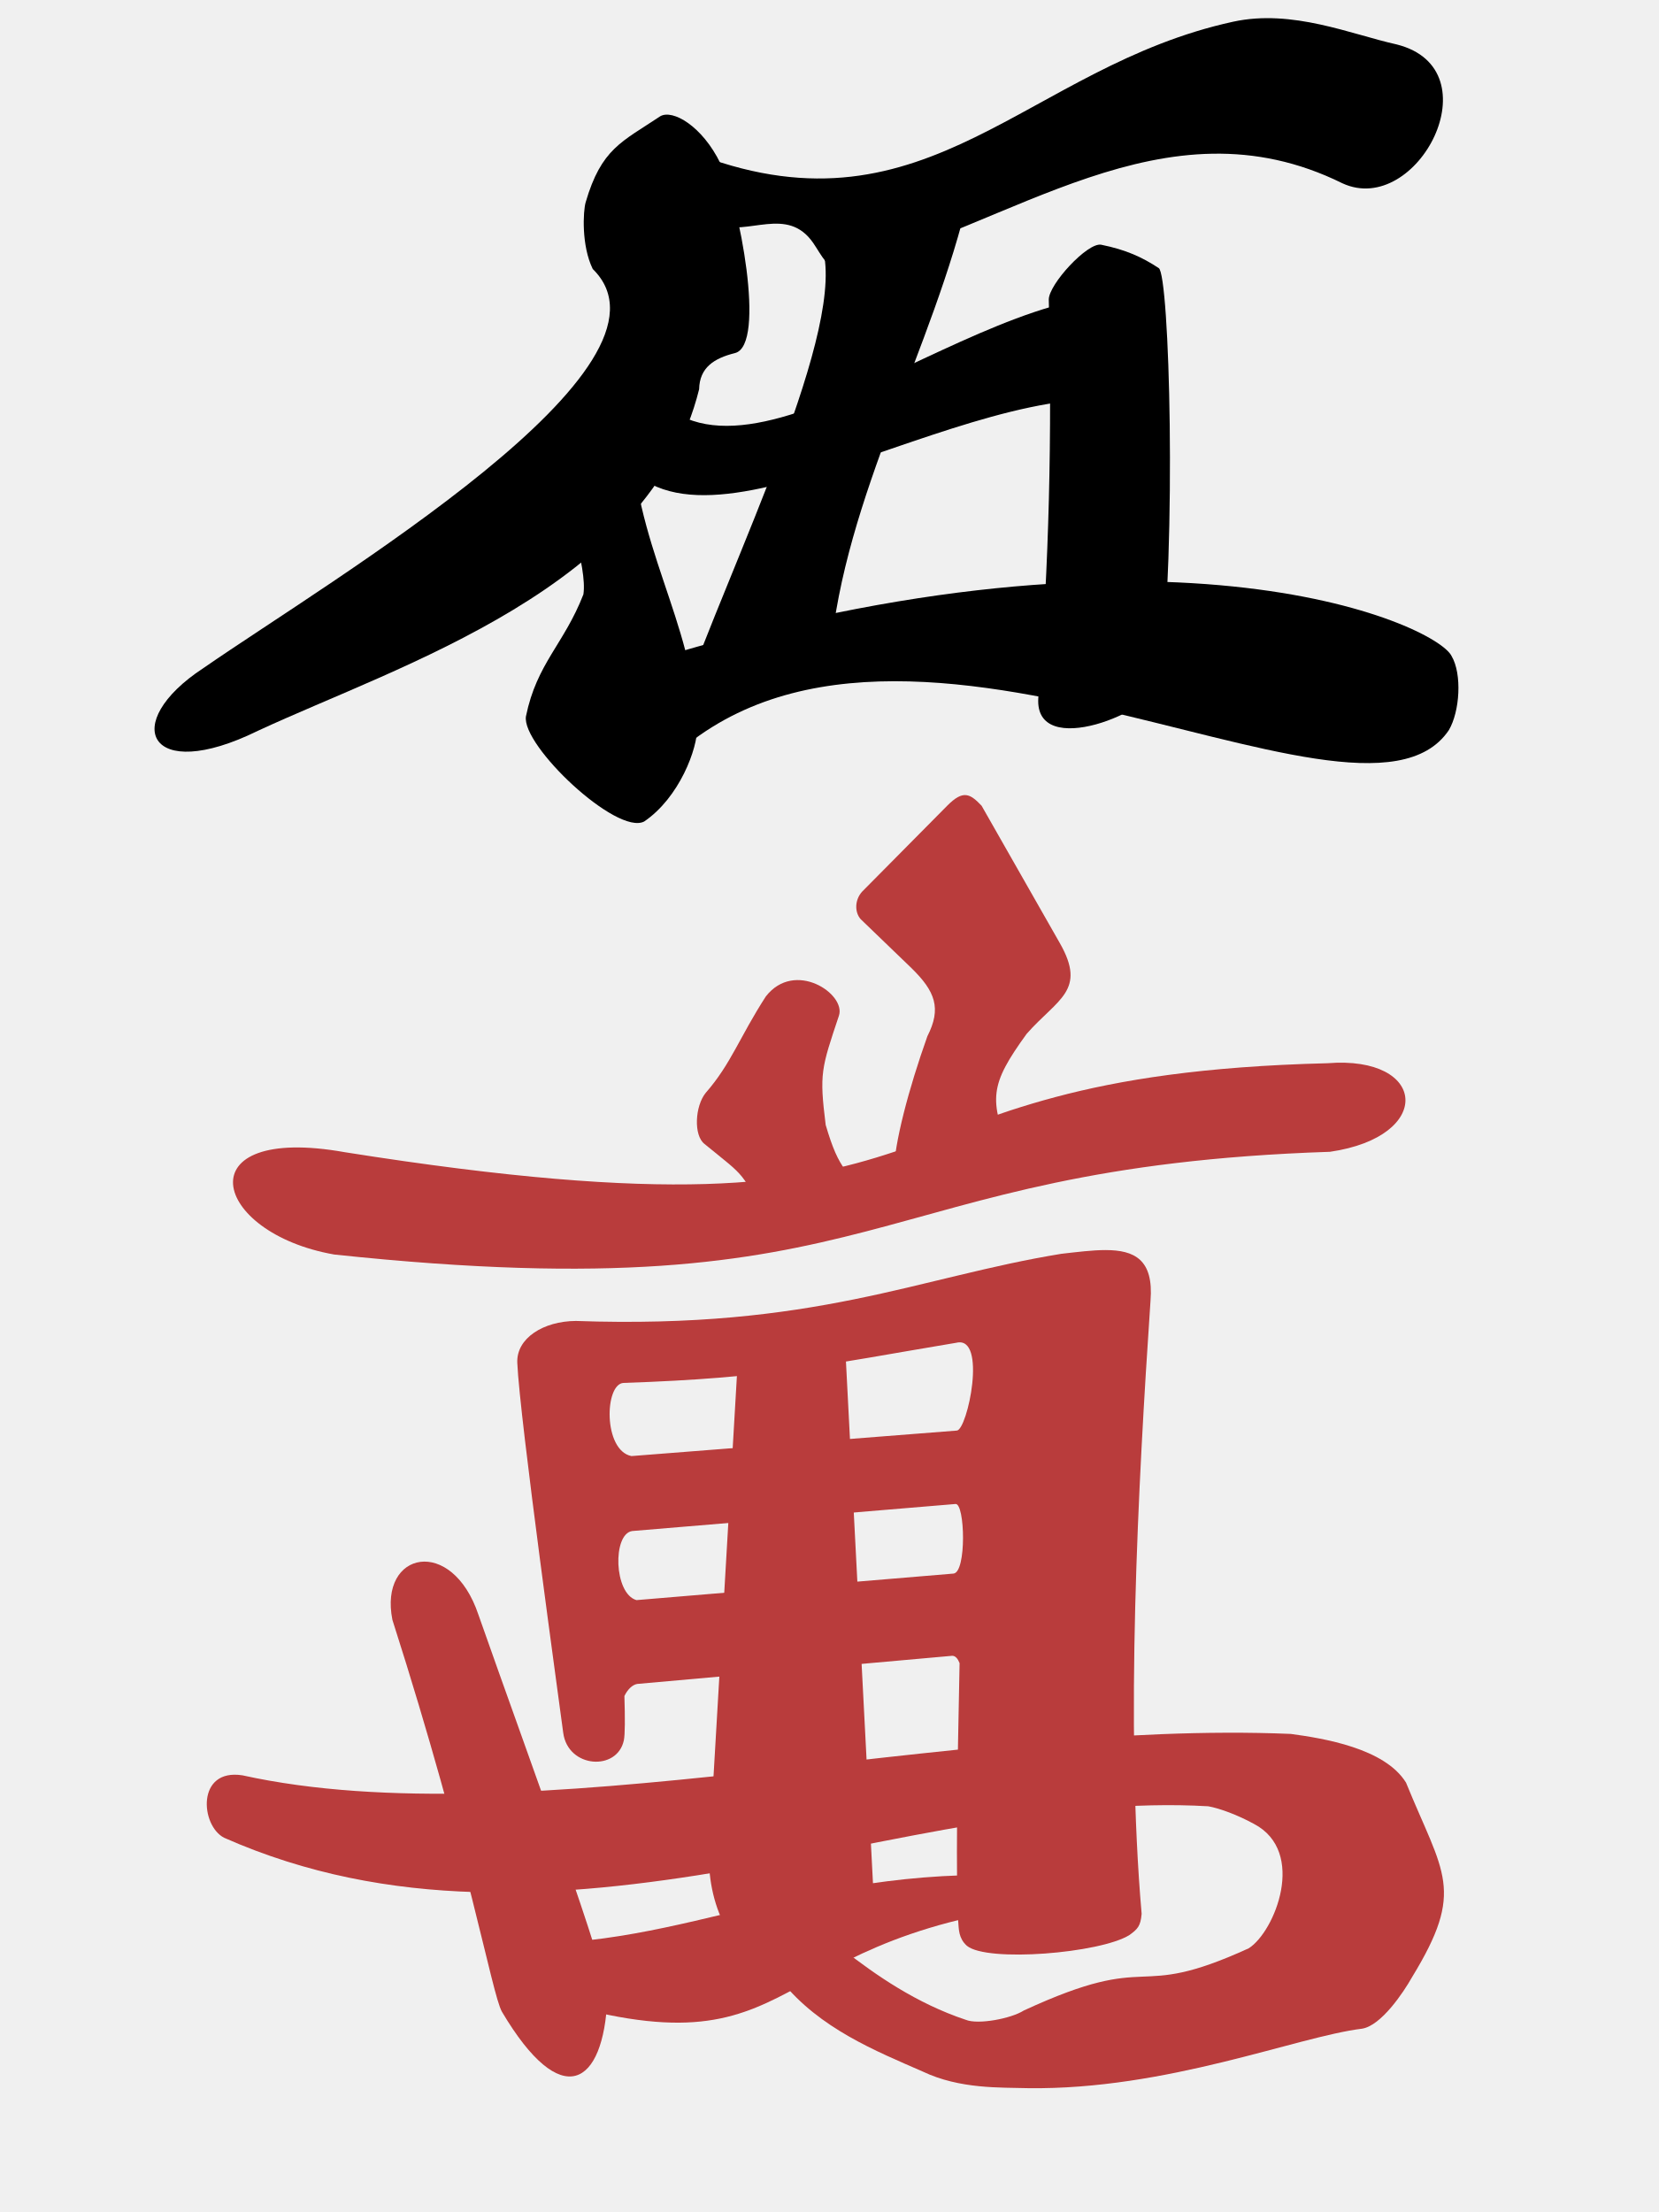
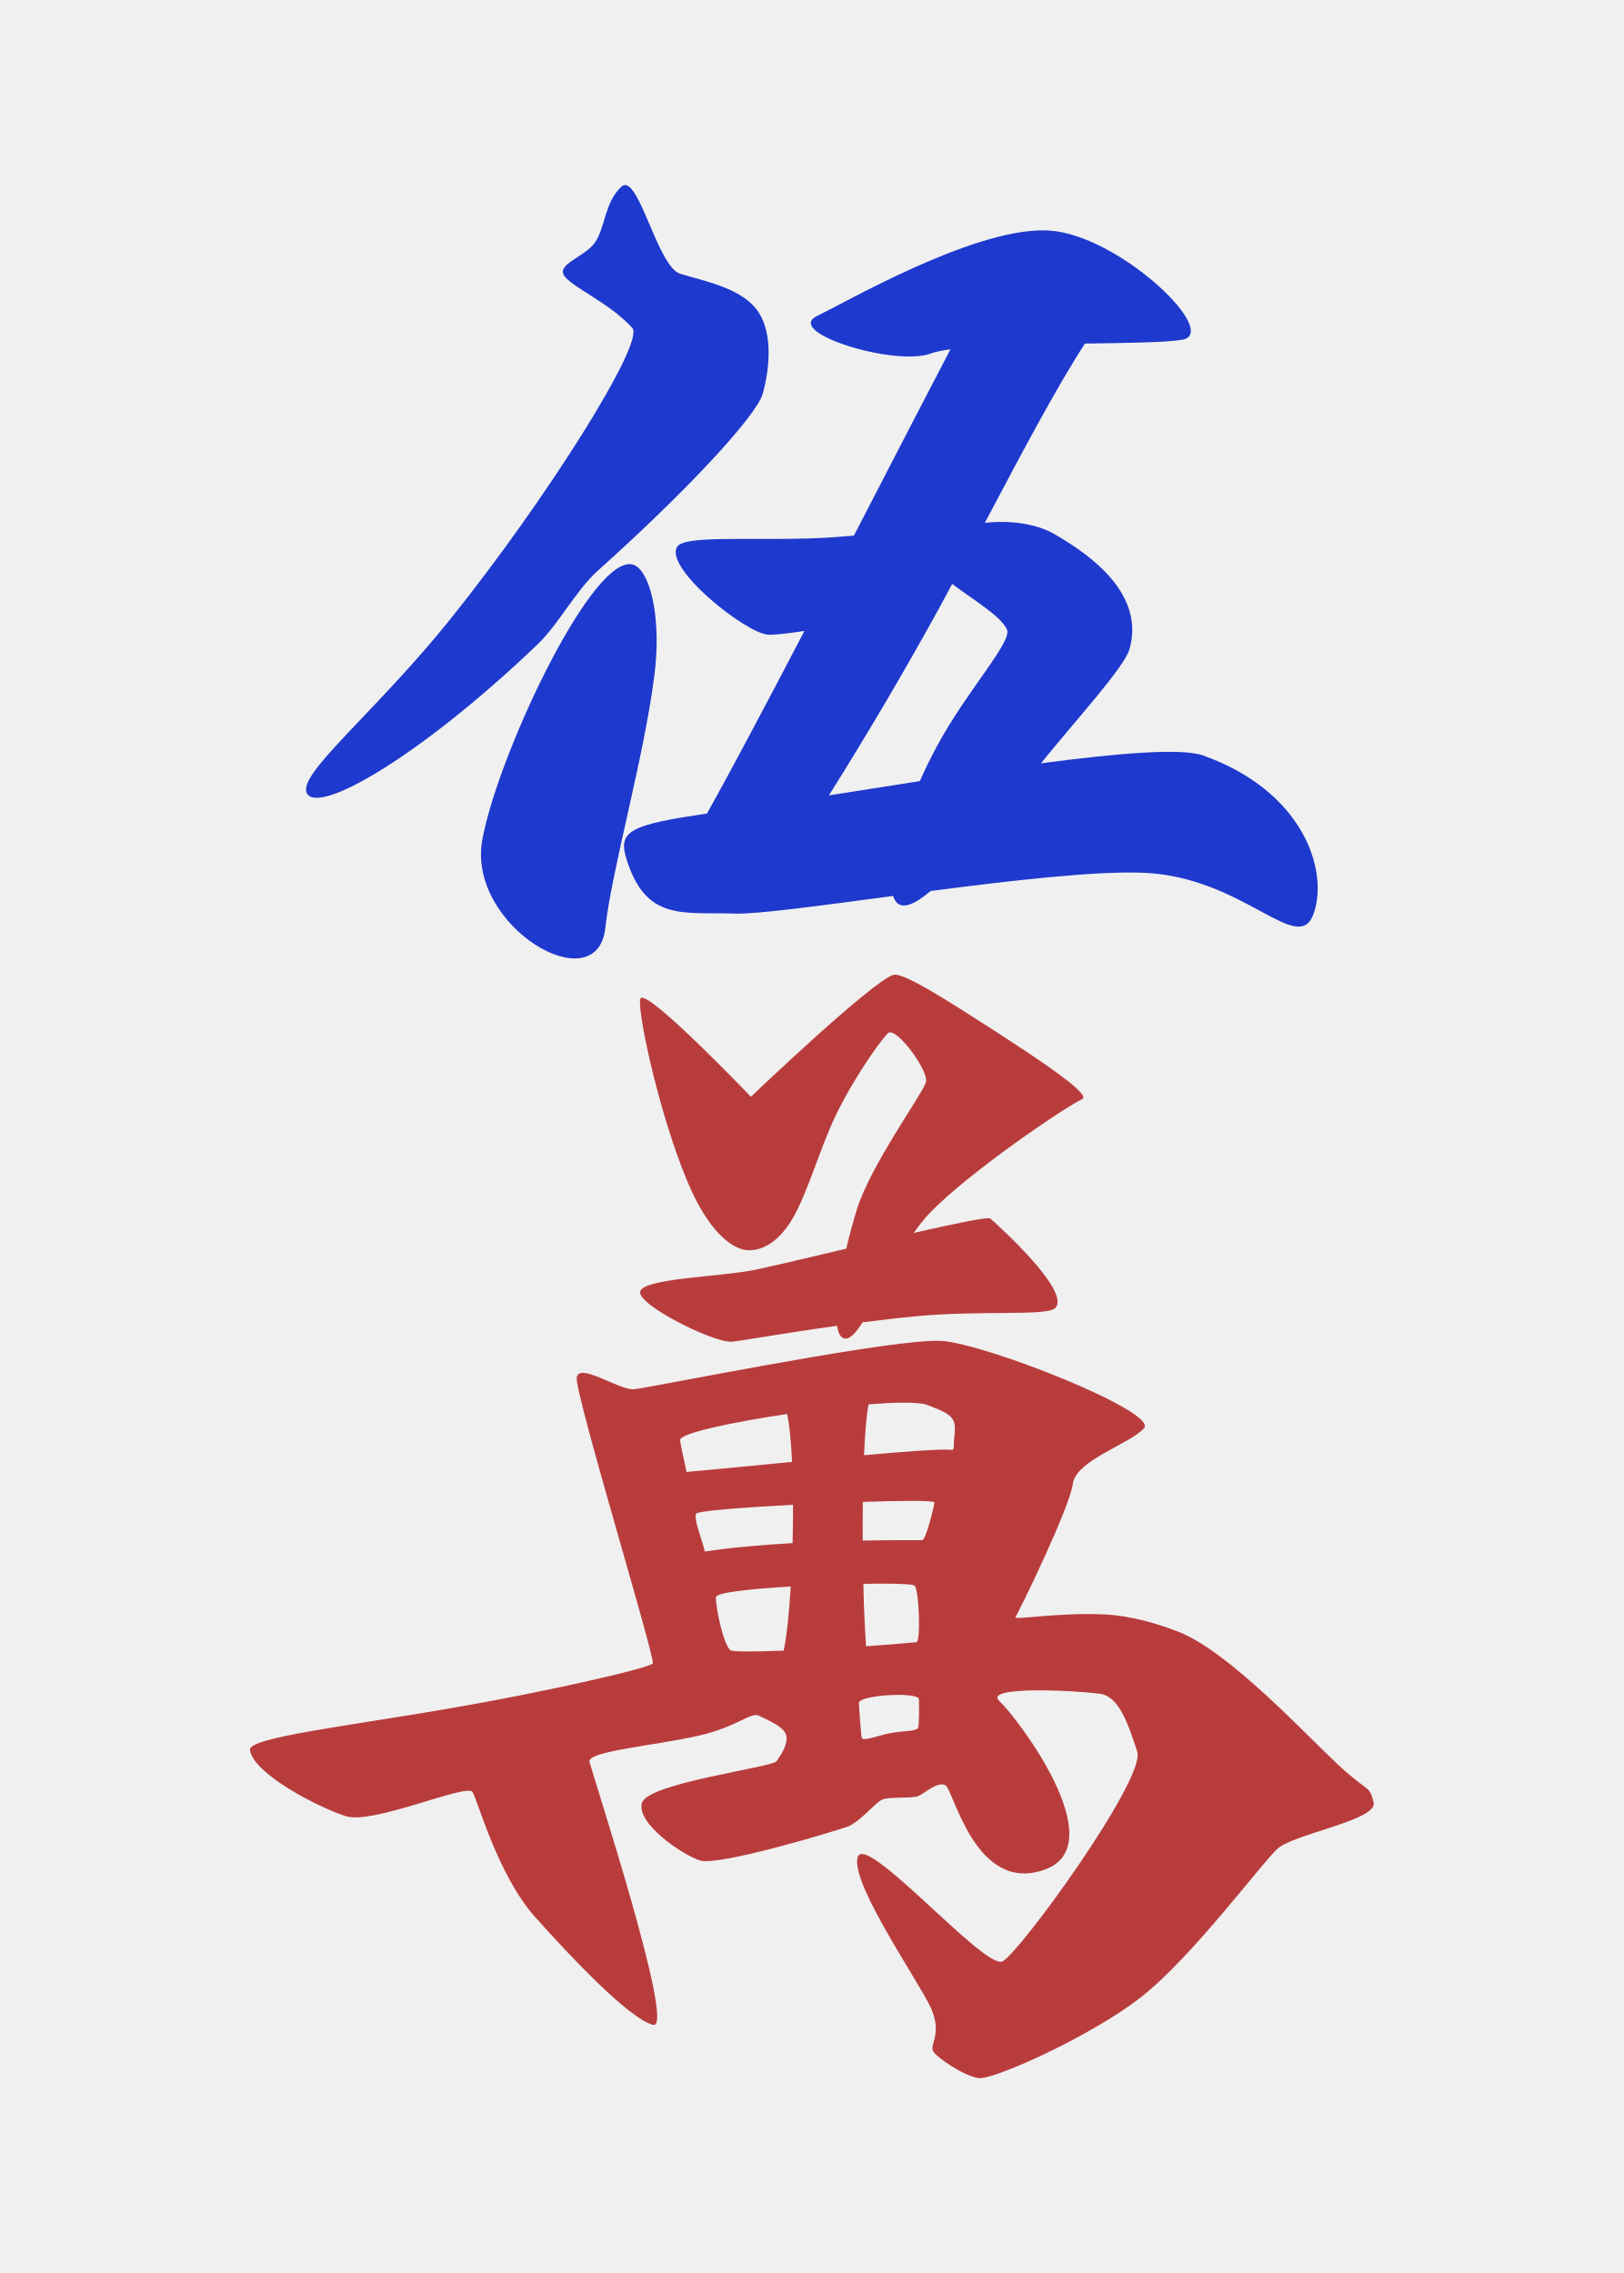
- <svg xmlns="http://www.w3.org/2000/svg" xmlns:ns1="http://www.openswatchbook.org/uri/2009/osb" width="300" height="400" viewBox="0 0 300 400" id="svg2" version="1.1">
-   <defs id="defs4">
-     <linearGradient id="linearGradient10055" ns1:paint="solid">
-       <stop style="stop-color:#000000;stop-opacity:1;" offset="0" id="stop10057" />
-     </linearGradient>
-     <marker orient="auto" refY="0" refX="0" id="Arrow1Lstart" style="overflow:visible">
-       <path id="path4978" d="M 0,0 5,-5 -12.5,0 5,5 0,0 Z" style="fill:#000000;fill-opacity:1;fill-rule:evenodd;stroke:#ff5c00;stroke-width:1pt;stroke-opacity:1" transform="matrix(0.8,0,0,0.8,10,0)" />
-     </marker>
-     <clipPath clipPathUnits="userSpaceOnUse" id="clipPath4243">
-       <circle style="opacity:1;fill:#000000;fill-opacity:0.297;fill-rule:nonzero;stroke:#000000;stroke-width:19.133;stroke-linecap:butt;stroke-linejoin:round;stroke-miterlimit:4;stroke-dasharray:none;stroke-dashoffset:0;stroke-opacity:1" id="circle4245" cx="-264.66" cy="-198.207" r="293.954" />
+ <svg xmlns="http://www.w3.org/2000/svg" width="300" height="420" fill="none">
+   <g clip-path="url(#a)">
+     <path d="M115.369 34.204c-.223.041-.427.15-.585.312-3.091 2.885-2.946 7.543-4.854 10.288s-7.317 4.021-5.601 6.254c1.716 2.237 8.209 4.85 12.495 9.537 2.4 2.625-15.744 31.48-33.443 53.589-13.917 17.383-28.397 28.764-26.703 32.346 1.994 4.209 21.06-6.805 42.63-27.45 3.945-3.782 7.109-10.019 11.143-13.631 16.137-14.438 29.366-28.61 30.489-32.747 1.4-5.153 1.874-11.958-1.4-15.825-3.27-3.868-9.691-4.978-13.904-6.31-3.949-1.247-7.317-16.803-10.267-16.363zm77.205 8.359c-13.422.064-35.86 13.02-41.636 15.838-6.164 3.005 14.446 9.4 21.038 6.915.828-.311 2.07-.563 3.628-.772-3.825 7.287-10.536 20.303-17.831 34.412-2.737.256-5.644.47-8.526.546-11.739.316-22.881-.546-24.145 1.537-2.403 3.954 12.645 15.954 16.798 16.235 1.115.077 3.655-.226 6.724-.691-6.89 13.212-13.379 25.465-18.002 33.734-13.618 2.036-16.444 3.078-14.984 8.042 3.56 12.052 10.595 10.118 20.051 10.451 4.201.145 15.983-1.486 29.311-3.262.104.358.267.696.483.999 1.165 1.567 3.449.641 6.463-1.912 14.813-1.925 30.352-3.727 39.283-3.368 18.626.751 28.641 15.654 31.48 7.543 2.843-8.111-2.083-22.733-20.47-29.226-4.013-1.421-15.958-.384-29.917 1.46 6.369-7.897 15.411-17.737 16.363-21.089 2.886-10.16-7.104-17.4-13.977-21.32-3.436-1.954-8.324-2.526-12.751-2.023 6.676-12.627 13.165-24.93 18.493-33.127 7.936-.111 15.134-.213 17.972-.709 6.967-1.208-10.377-18.177-23.291-20.047a17.295 17.295 0 0 0-2.557-.17v.004zm-76.168 61.682c-7.727-.341-24.615 35.864-27.309 51.011-2.826 15.889 21.196 30.062 22.733 16.235 1.199-10.826 7.078-31.121 9.067-46.643 1.315-10.233-.598-18.579-3.419-20.278a2.231 2.231 0 0 0-1.068-.325h-.004zm59.514 3.646c3.757 2.86 8.752 5.751 10.101 8.346 1.157 2.229-7.177 11.074-12.854 21.533a90.506 90.506 0 0 0-3.219 6.561c-5.917.923-11.603 1.823-16.799 2.639a699.894 699.894 0 0 0 20.509-34.852c.751-1.367 1.511-2.831 2.262-4.227z" fill="#1E39CD" />
+     <path d="M165.52 180.105a1.278 1.278 0 0 0-.414.026c-3.889 1.041-26.37 22.527-26.37 22.527s-18.732-19.594-20.35-18.232c-.982.828 3.103 20.798 8.683 34.045 3.616 8.589 8.038 12.666 11.526 12.551 2.54-.086 5.554-1.725 8.107-6.331 2.698-4.867 4.931-12.876 7.77-18.711 3.833-7.868 9.05-14.805 9.72-15.151 1.639-.845 7.45 7.108 6.886 9.14-.563 2.032-10.079 15.125-12.679 23.253-.683 2.135-1.404 4.773-2.04 7.505-7.719 1.823-14.963 3.552-17.409 4.013-6.319 1.195-20.014 1.49-20.667 3.893-.653 2.408 13.469 9.477 16.871 9.285 1.294-.076 9.52-1.549 19.51-2.945.188 1.315.606 2.194 1.357 2.348.978.2 2.092-1.012 3.343-2.98 3.143-.412 6.293-.775 9.447-1.089 12.449-1.208 24.534 0 26.135-1.545 3.129-3.031-10.95-15.667-11.97-16.551-.41-.35-6.566.939-14.156 2.664.973-1.392 1.985-2.69 3.052-3.787 7.351-7.564 24.846-19.428 28.077-20.939 1.729-.811-7.338-6.916-16.649-12.914-7.603-4.896-15.351-9.87-17.78-10.075zm6.48 67.664c-12.013.512-52.321 8.713-54.857 8.939-2.698.239-10.19-5.071-10.587-2.164-.392 2.903 14.357 51.185 14.058 52.799-.145.777-19.309 5.191-37.226 8.286-19.313 3.339-37.469 5.422-37.204 7.701.512 4.393 12.76 10.716 17.76 12.274 5.007 1.558 22.339-6.139 23.359-4.478 1.016 1.664 4.64 15.313 11.54 23.065 6.894 7.753 17.643 19.001 21.839 19.958 4.193.952-10.757-44.833-11.765-48.573-.546-2.019 12.137-3.001 20.308-4.892 6.98-1.614 9.46-4.376 10.971-3.667 3.274 1.541 4.867 2.412 5.106 3.872.235 1.464-.982 3.329-1.802 4.525-.815 1.195-23.876 4.012-24.905 7.752-1.025 3.74 7.317 9.49 10.728 10.604 3.407 1.115 24.88-5.391 27.219-6.228 2.344-.837 5.242-4.568 6.544-5.059 1.303-.486 5.183-.162 6.425-.563 1.243-.402 3.556-2.809 5.123-2.062 1.567.742 5.507 20.162 18.348 15.62s-5.024-28.111-8.311-31.125c-3.288-3.014 15.103-1.887 18.612-1.379 3.501.512 5.213 5.699 6.831 10.706 1.609 5.004-21.614 37.026-24.88 38.733-3.266 1.703-25.494-24.167-26.788-19.189-1.298 4.982 11.868 23.672 13.703 28.167 1.84 4.495-.358 6.335.21 7.543.568 1.204 5.776 4.7 8.469 5.055 2.69.354 20.62-7.642 29.999-14.972 9.374-7.33 22.1-24.508 25.136-27.355 3.035-2.844 18.668-5.32 17.823-8.637-.854-3.321-.692-1.485-6.668-7.052-5.977-5.571-20.022-20.79-29.371-24.449-3.522-1.379-8.551-2.962-13.674-3.214-8.47-.41-16.837 1.11-16.448.499.627-.982 10.015-20.205 10.587-24.615.563-4.414 10.595-7.355 13.174-10.314 2.574-2.958-28.901-15.483-37.379-16.107a18.159 18.159 0 0 0-2.007-.004zm-5.584 11.411c2.28-.03 4.005.094 4.88.418 5.614 2.062 5.328 2.771 4.952 6.66-.043.427.115 1.665-.329 1.635-2.262-.171-8.653.312-16.282.995.171-4.043.444-7.416.837-9.392 2.198-.171 4.243-.295 5.942-.316zm-20.99 2.092c.444 2.006.738 5.136.913 8.85-6.63.64-13.375 1.31-19.492 1.861-.679-3.104-1.178-5.315-1.178-5.891-.099-1.238 9.379-3.27 19.757-4.82zm23.244 16.051c2.489.009 4.009.103 3.979.299-.137 1.038-1.588 6.984-2.292 6.971-3.653-.024-7.307 0-10.959.073-.013-2.391-.009-4.794.017-7.151 3.084-.11 6.169-.173 9.255-.187v-.005zm-22.147.735c.008 2.322-.026 4.7-.086 7.073-5.507.316-11.184.794-16.209 1.558-.555-2.347-2.036-5.788-1.635-6.979.171-.521 8.542-1.162 17.93-1.652zm16.376 14.557c3.479.008 5.878.128 6.091.38.85.99 1.132 10.344.342 10.433-3.1.31-6.206.565-9.315.764a228.134 228.134 0 0 1-.504-11.517c1.106-.013 2.425-.064 3.386-.06zm-16.803.538c-.299 4.892-.739 9.178-1.302 11.846-5.08.188-9.379.256-9.836-.077-1.238-.896-2.719-7.684-2.681-9.788.017-.88 6.421-1.546 13.819-1.981zm19.633 20.021c2.186-.017 4.034.227 4.051.812.039 1.434.056 4.922-.183 5.314-.402.662-2.647.47-5.063.94-2.476.478-5.123 1.605-5.32.858-.149-.594-.444-4.867-.533-6.395-.056-.914 3.859-1.499 7.048-1.529z" fill="#B93C3C" />
+   </g>
+   <defs>
+     <clipPath id="a">
+       <rect width="300" height="420" rx="40" fill="#fff" />
    </clipPath>
-     <clipPath clipPathUnits="userSpaceOnUse" id="clipPath7847">
-       <ellipse style="opacity:1;fill:#822600;fill-opacity:1;fill-rule:nonzero;stroke:none;stroke-width:12;stroke-linecap:round;stroke-linejoin:round;stroke-miterlimit:4;stroke-dasharray:none;stroke-dashoffset:0;stroke-opacity:1" id="ellipse7849" cx="394" cy="552.362" rx="349.495" ry="216" />
-     </clipPath>
-     <clipPath clipPathUnits="userSpaceOnUse" id="clipPath4243-1">
-       <circle style="opacity:1;fill:#000000;fill-opacity:0.297;fill-rule:nonzero;stroke:#000000;stroke-width:19.133;stroke-linecap:butt;stroke-linejoin:round;stroke-miterlimit:4;stroke-dasharray:none;stroke-dashoffset:0;stroke-opacity:1" id="circle4245-4" cx="-264.66" cy="-198.207" r="293.954" />
-     </clipPath>
-     <clipPath clipPathUnits="userSpaceOnUse" id="clipPath7876">
-       <circle style="opacity:1;fill:#000000;fill-opacity:0.297;fill-rule:nonzero;stroke:#000000;stroke-width:19.133;stroke-linecap:butt;stroke-linejoin:round;stroke-miterlimit:4;stroke-dasharray:none;stroke-dashoffset:0;stroke-opacity:1" id="circle7878" cx="-264.66" cy="-198.207" r="293.954" />
-     </clipPath>
-     <clipPath clipPathUnits="userSpaceOnUse" id="clipPath14693">
-       <rect style="opacity:1;fill:#a53c3c;fill-opacity:1;fill-rule:nonzero;stroke:none;stroke-width:8;stroke-linecap:round;stroke-linejoin:round;stroke-miterlimit:4;stroke-dasharray:none;stroke-dashoffset:0;stroke-opacity:1" id="rect14695" width="131.784" height="168.821" x="-332.596" y="383.498" rx="1.255" ry="3.751" transform="matrix(0.9993908,-0.03489951,0.03489951,0.9993908,0,0)" />
-     </clipPath>
-     <clipPath clipPathUnits="userSpaceOnUse" id="clipPath14952">
-       <ellipse style="opacity:1;fill:#a53c3c;fill-opacity:1;fill-rule:nonzero;stroke:none;stroke-width:7;stroke-linecap:round;stroke-linejoin:round;stroke-miterlimit:4;stroke-dasharray:none;stroke-dashoffset:0;stroke-opacity:1" id="ellipse14954" cx="-271.344" cy="647.256" rx="69.057" ry="116.911" transform="matrix(0.9993908,-0.03489951,0.03489951,0.9993908,0,0)" />
-     </clipPath>
-     <pattern y="0" x="0" height="6" width="6" patternUnits="userSpaceOnUse" id="EMFhbasepattern" />
  </defs>
-   <g id="layer1" transform="translate(0,-652.3622)">
-     <g id="g6031" transform="translate(1034.343,648.8857)">
-       <path style="fill:#b93c3c;fill-opacity:1;fill-rule:evenodd;stroke:none;stroke-width:1px;stroke-linecap:butt;stroke-linejoin:miter;stroke-opacity:1" d="m -973.9,230.335 c 101.51,10.776 95.086,-15.762 180.061,-18.577 18.885,-2.746 17.635,-17.46 -0.449,-16.017 -90.368,2.243 -58.779,34.939 -177.693,16.092 -28.997,-5.176 -24.264,14.568 -1.919,18.502 z" id="path6014" />
-       <path style="fill:#b93c3c;fill-opacity:1;fill-rule:evenodd;stroke:none;stroke-width:1px;stroke-linecap:butt;stroke-linejoin:miter;stroke-opacity:1" d="m -882.636,187.136 c 1.311,-3.924 -7.997,-10.181 -13.219,-3.472 -4.831,7.479 -6.264,12.156 -10.86,17.42 -1.958,2.393 -2.241,7.725 -0.217,9.268 7.568,6.199 6.724,4.784 11.5,14.738 l 20.531,-1.762 c -6.52,-8.589 -7.597,-7.835 -10.131,-16.424 -1.165,-9.327 -0.808,-10.176 2.397,-19.767 z" id="path6017" />
-       <path style="fill:#b93c3c;fill-opacity:1;fill-rule:evenodd;stroke:none;stroke-width:1px;stroke-linecap:butt;stroke-linejoin:miter;stroke-opacity:1" d="m -856.843,149.174 c -2.072,-2.165 -3.31,-2.932 -6.213,0 l -15.391,15.541 c -1.348,1.5 -1.372,3.705 -0.264,4.97 l 9.17,8.834 c 4.354,4.252 5.464,7.314 2.9,12.336 -3.42,9.616 -5.986,19.367 -6.097,24.708 l 21.181,-3.487 c -3.959,-9.817 -3.871,-12.357 2.865,-21.646 5.559,-6.327 10.933,-7.774 5.995,-16.417 z" id="path6019" />
-       <path style="fill:#b93c3c;fill-opacity:1;fill-rule:evenodd;stroke:none;stroke-width:1px;stroke-linecap:butt;stroke-linejoin:miter;stroke-opacity:1" d="m -834.439,229.529 c -2.38,3.3e-4 -5.115,0.352 -7.986,0.676 -25.981,4.24 -44.632,13.662 -87.783,12.141 -5.841,0.03 -10.797,3.108 -10.592,7.59 0.416,9.893 7.7,62.177 8.305,66.889 0.853,6.418 9.79,6.988 10.967,1.342 0.216,-1.034 0.221,-3.958 0.098,-7.996 0.548,-1.144 1.398,-2.02 2.309,-2.184 l 56.982,-5.092 c 0.58,0.007 1.014,0.545 1.32,1.33 -0.442,20.093 -0.684,39.742 -0.254,46.623 0.124,1.52 0.051,3.12 1.57,4.486 3.627,3.034 24.108,1.363 29.408,-1.947 1.469,-1.078 2,-1.583 2.197,-3.83 -2.961,-33.992 -0.668,-77.217 1.605,-110.873 0.596,-7.453 -2.911,-9.155 -8.146,-9.154 z m -26.98,16.764 c 5.652,-1.389 2.022,15.829 0.088,15.877 l -58.828,4.611 c -5.127,-1.024 -4.88,-13.066 -1.422,-13.229 26.638,-0.896 35.744,-3.181 60.162,-7.26 z m -0.129,29.152 c 1.706,-0.131 2.018,12.385 -0.381,12.586 l -57.32,4.797 c -4.101,-1.151 -4.352,-11.962 -0.779,-12.492 z" id="path6021" />
-       <path style="fill:#b93c3c;fill-opacity:1;fill-rule:evenodd;stroke:none;stroke-width:1px;stroke-linecap:butt;stroke-linejoin:miter;stroke-opacity:1" d="m -881.542,246.32 -19.233,0.635 -5.291,90.559 c -0.751,10.292 4.492,20.611 11.241,20.763 l 18.742,-6.546 z" id="path6023" />
-       <path style="fill:#b93c3c;fill-opacity:1;fill-rule:evenodd;stroke:none;stroke-width:1px;stroke-linecap:butt;stroke-linejoin:miter;stroke-opacity:1" d="m -942.636,354.94 0.846,8.028 c 54.246,18.284 41.637,-8.576 96.894,-15.151 l -0.635,-4.928 c -42.242,-2.987 -64.353,13.179 -97.106,12.052 z" id="path6025" />
-       <path style="fill:#b93c3c;fill-opacity:1;fill-rule:evenodd;stroke:none;stroke-width:1px;stroke-linecap:butt;stroke-linejoin:miter;stroke-opacity:1" d="m -947.816,295.507 c -4.791,-14.349 -18.048,-11.531 -15.569,0.885 13.897,43.448 17.942,67.497 19.799,70.859 10.792,18.229 18.403,13.454 19.078,-2.434 0.111,-4.849 -14.234,-43.495 -23.308,-69.31 z" id="path6027" />
-       <path style="fill:#b93c3c;fill-opacity:1;fill-rule:evenodd;stroke:none;stroke-width:1px;stroke-linecap:butt;stroke-linejoin:miter;stroke-opacity:1" d="m -990.503,324.512 c -8.359,-1.304 -7.6,9.084 -3.317,11.288 59.847,26.468 123.838,-8.866 177.967,-5.691 2.058,0.369 5.313,1.564 8.294,3.202 9.557,5.048 3.734,19.51 -0.976,22.479 -21.536,9.845 -16.514,0.091 -40.673,11.25 -2.277,1.46 -8.257,2.597 -10.482,1.685 -8.943,-2.978 -16.302,-8.102 -22.15,-12.664 l -11.188,5.646 c 6.905,8.601 17.1,12.672 25.541,16.371 6.747,3.213 14.126,2.854 19.029,3.006 25.108,0.345 48.589,-9.297 60.403,-10.755 3.458,-0.53 7.483,-6.525 9.051,-9.31 9.691,-15.872 5.688,-18.57 -1.086,-35.189 -3.849,-6.232 -14.98,-8.012 -20.828,-8.805 -60.718,-2.574 -138.254,18.812 -189.585,7.487 z" id="path6029" />
-     </g>
-     <g transform="matrix(0.8829905,0,0,0.9881691,13.1912,3.648797)" id="g5716">
-       <path style="fill:#000000;fill-opacity:1;fill-rule:evenodd;stroke:none;stroke-width:1px;stroke-linecap:butt;stroke-linejoin:miter;stroke-opacity:1" d="m 120.278,677.755 c -7.838,4.682 -12.064,5.885 -15.284,15.769 -0.511,1.598 -0.898,7.876 1.458,12.182 20.422,17.875 -53.388,56.712 -79.774,73.058 -17.174,10.058 -11.335,21.339 11.193,11.453 29.066,-12.078 80.297,-26.143 90.366,-62.505 0.097,-3.989 3.075,-5.668 7.331,-6.618 6.514,-1.426 0.792,-27.814 -2.951,-34.692 -3.744,-6.877 -9.804,-9.959 -12.338,-8.647 z" id="path5718" />
-       <path style="fill:#000000;fill-opacity:1;fill-rule:evenodd;stroke:none;stroke-width:1px;stroke-linecap:butt;stroke-linejoin:miter;stroke-opacity:1" d="m 99.312,743.711 c 1.357,4.639 6.087,16.552 5.224,21.546 -3.978,9.126 -9.54,12.594 -11.761,22.305 -0.952,5.342 18.6,21.859 24.214,19.247 7.172,-4.348 10.984,-13.344 10.865,-17.385 -0.778,-19.434 -13.169,-33.196 -13.616,-55.569 z" id="path5720" />
-       <path style="fill:#000000;fill-opacity:1;fill-rule:evenodd;stroke:none;stroke-width:1px;stroke-linecap:butt;stroke-linejoin:miter;stroke-opacity:1" d="m 128.522,684.935 c 46.746,15.517 66.839,-16.275 109.097,-24.485 12.117,-2.354 24.184,2.325 33.482,4.163 20.109,4.514 4.228,31.739 -11.122,25.409 -36.558,-16.134 -67.906,8.156 -102.605,15.751 -2.566,0.415 -4.134,-2.71 -5.773,-4.832 -5.31,-6.875 -13.324,-1.203 -19.859,-3.348 z" id="path5722" />
-       <path style="fill:#000000;fill-opacity:1;fill-rule:evenodd;stroke:none;stroke-width:1px;stroke-linecap:butt;stroke-linejoin:miter;stroke-opacity:1" d="m 183.562,691.904 -31.765,6.917 c 9.85,10.819 -13.475,53.482 -25.203,81.46 l 28.507,-3.847 c 2.864,-29.115 21.097,-56.086 28.461,-84.53 z" id="path5724" />
-       <path style="fill:#000000;fill-opacity:1;fill-rule:evenodd;stroke:none;stroke-width:1px;stroke-linecap:butt;stroke-linejoin:miter;stroke-opacity:1" d="m 114.446,721.803 c 15.8,34.888 69.15,-14.001 103.233,-11.181 l 0,19.422 c -34.972,-5.666 -93.653,35.538 -107.635,6.712 z" id="path5726" />
-       <path style="fill:#000000;fill-opacity:1;fill-rule:evenodd;stroke:none;stroke-width:1px;stroke-linecap:butt;stroke-linejoin:miter;stroke-opacity:1" d="m 210.572,701.264 c -2.785,-0.466 -10.745,7.252 -10.726,10.046 0.689,24.488 0.084,48.43 -2.147,72.918 -0.809,11.468 23.903,2.384 24.925,-3.049 3.435,-25.639 1.958,-74.428 -0.258,-75.638 -3.42,-2.014 -6.726,-3.358 -11.794,-4.278 z" id="path5728" />
-       <path style="fill:#000000;fill-opacity:1;fill-rule:evenodd;stroke:none;stroke-width:1px;stroke-linecap:butt;stroke-linejoin:miter;stroke-opacity:1" d="m 112.959,778.815 c 109.319,-31.088 166.21,-8.228 169.393,-2.254 2.148,3.278 1.684,10.109 -0.574,13.531 -18.858,25.077 -119.627,-39.367 -165.067,10.708 z" id="path5730" />
-     </g>
-   </g>
</svg>
